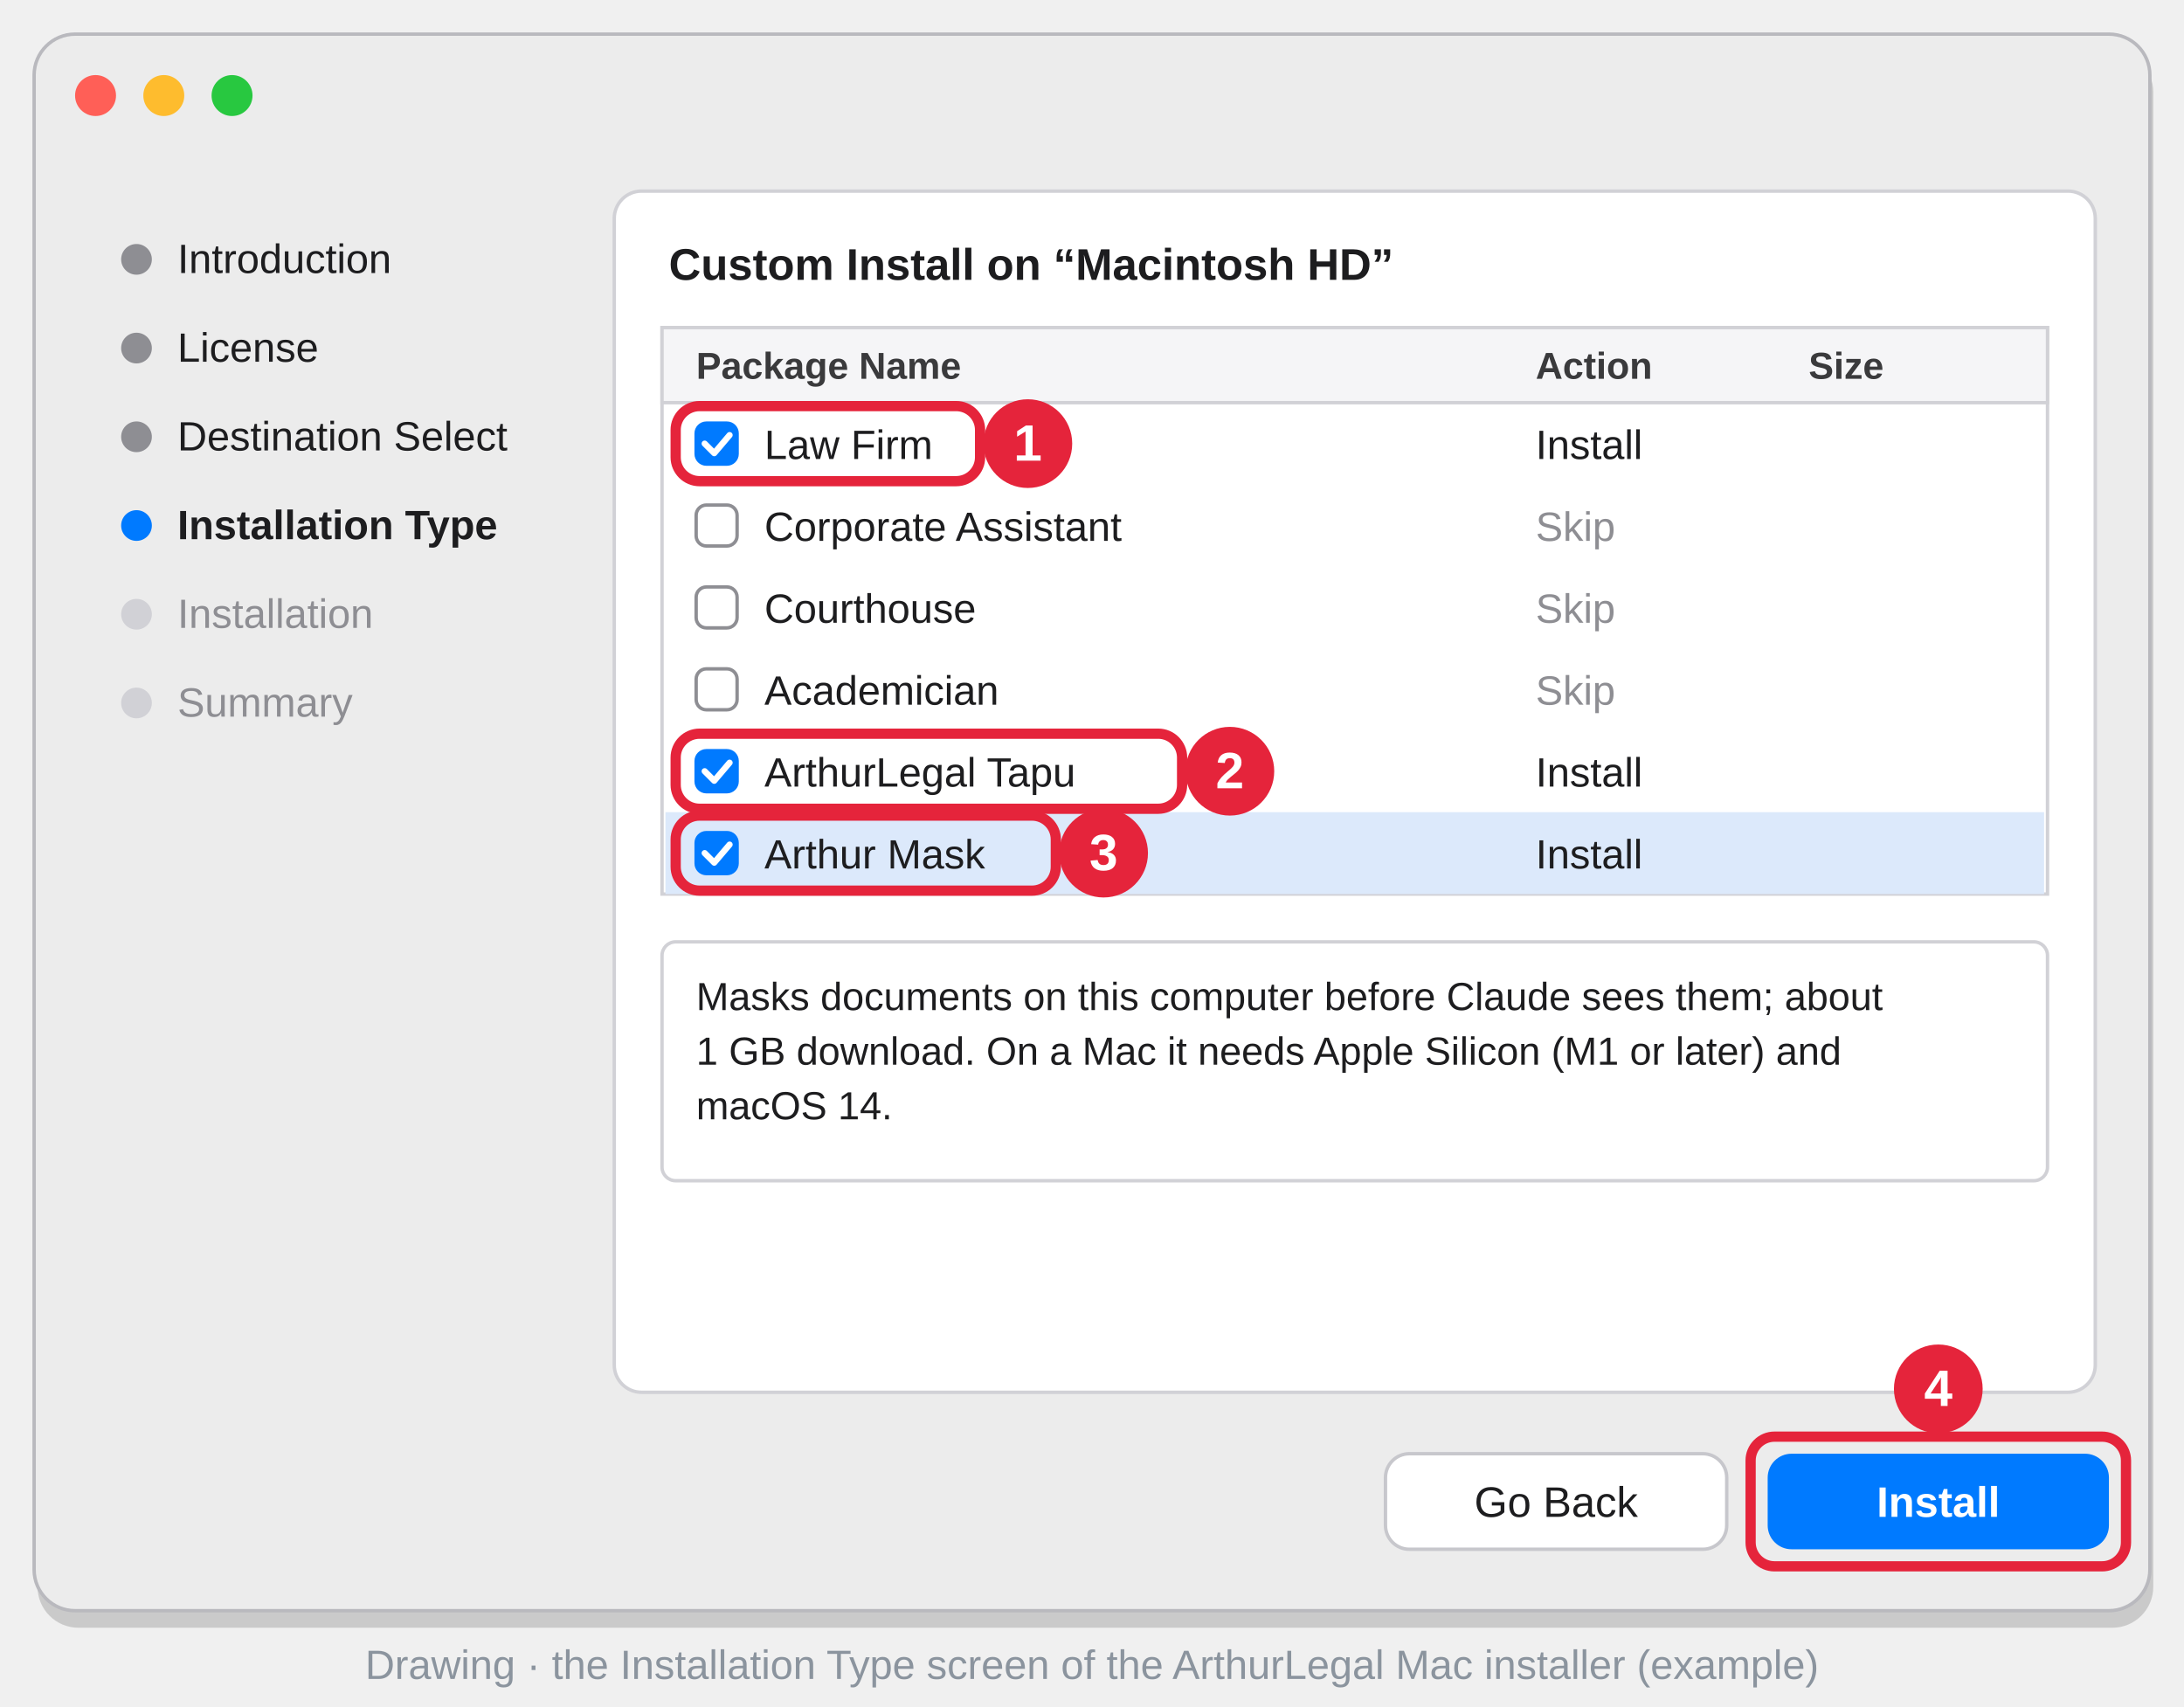
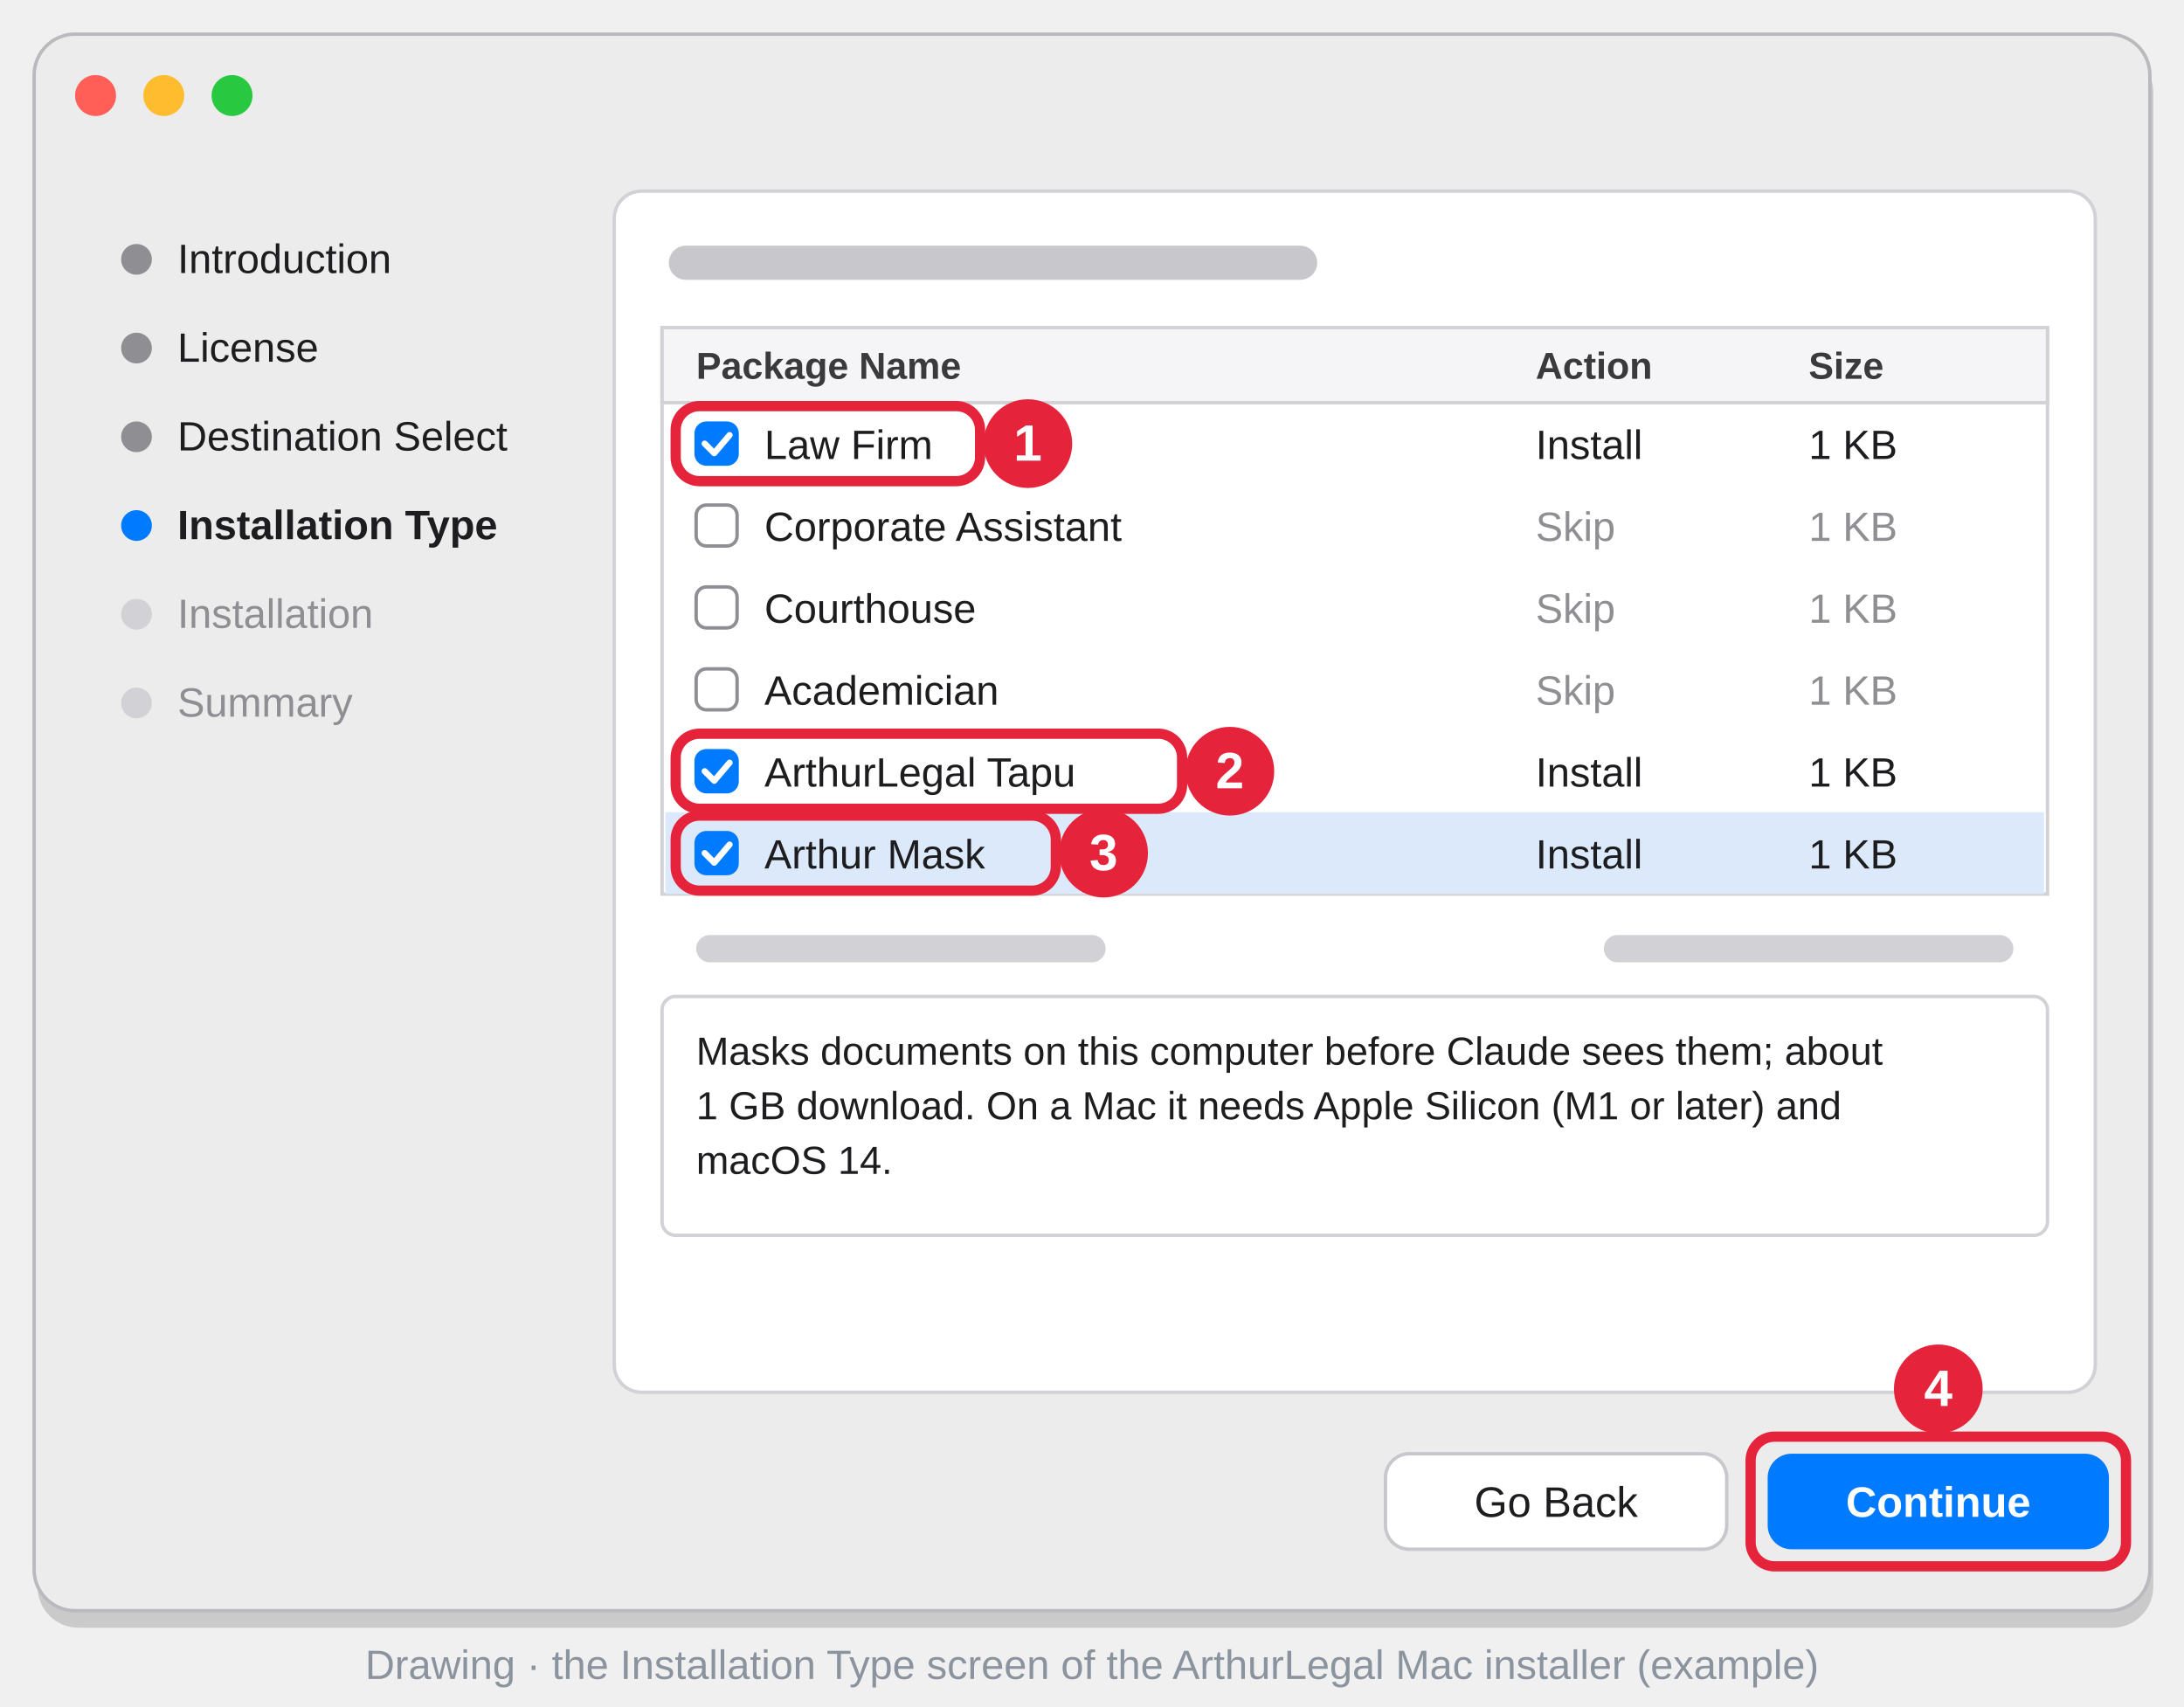
- <svg xmlns="http://www.w3.org/2000/svg" width="640" height="500" viewBox="0 0 640 500" role="img" aria-label="Example: on the Installation Type screen tick your package (here Law Firm), optionally Tapu and Arthur Mask, then click Install">
+ <svg xmlns="http://www.w3.org/2000/svg" width="640" height="500" viewBox="0 0 640 500" role="img" aria-label="Example: on the Installation Type screen tick your package (here Law Firm), optionally Tapu and Arthur Mask, then click Continue">
  <g font-family="-apple-system, BlinkMacSystemFont, 'SF Pro Text', 'Helvetica Neue', 'Segoe UI', Arial, sans-serif">
    <rect x="11" y="15" width="620" height="462" rx="12" fill="#000000" opacity="0.16" />
    <rect x="10" y="10" width="620" height="462" rx="12" fill="#ececec" stroke="#b9b9be" />
    <circle cx="28" cy="28" r="6" fill="#ff5f57" />
    <circle cx="48" cy="28" r="6" fill="#febc2e" />
    <circle cx="68" cy="28" r="6" fill="#28c840" />
    <circle cx="40" cy="76" r="4.5" fill="#8e8e93" />
    <text x="52" y="80" font-size="12" fill="#1d1d1f" font-weight="400" text-anchor="start">Introduction</text>
    <circle cx="40" cy="102" r="4.5" fill="#8e8e93" />
    <text x="52" y="106" font-size="12" fill="#1d1d1f" font-weight="400" text-anchor="start">License</text>
    <circle cx="40" cy="128" r="4.5" fill="#8e8e93" />
    <text x="52" y="132" font-size="12" fill="#1d1d1f" font-weight="400" text-anchor="start">Destination Select</text>
    <circle cx="40" cy="154" r="4.5" fill="#007aff" />
    <text x="52" y="158" font-size="12" fill="#1d1d1f" font-weight="700" text-anchor="start">Installation Type</text>
    <circle cx="40" cy="180" r="4.5" fill="#d1d1d6" />
    <text x="52" y="184" font-size="12" fill="#8e8e93" font-weight="400" text-anchor="start">Installation</text>
    <circle cx="40" cy="206" r="4.5" fill="#d1d1d6" />
    <text x="52" y="210" font-size="12" fill="#8e8e93" font-weight="400" text-anchor="start">Summary</text>
    <rect x="180" y="56" width="434" height="352" rx="8" fill="#ffffff" stroke="#d1d1d6" />
-     <text x="196" y="82" font-size="13" fill="#1d1d1f" font-weight="700" text-anchor="start">Custom Install on “Macintosh HD”</text>
+     <rect x="196" y="72" width="190" height="10" rx="5" fill="#c7c7cc" />
    <rect x="194" y="96" width="406" height="166" fill="#ffffff" stroke="#d1d1d6" />
    <rect x="194" y="96" width="406" height="22" fill="#f5f5f7" stroke="#d1d1d6" />
    <text x="204" y="111" font-size="11" fill="#3a3a3c" font-weight="600" text-anchor="start">Package Name</text>
    <text x="450" y="111" font-size="11" fill="#3a3a3c" font-weight="600" text-anchor="start">Action</text>
    <text x="530" y="111" font-size="11" fill="#3a3a3c" font-weight="600" text-anchor="start">Size</text>
    <rect x="204" y="124" width="12" height="12" rx="3" fill="#007aff" stroke="#007aff" />
    <path d="M206.5 130 l2.8 2.8 l4.5 -5.3" stroke="#ffffff" stroke-width="1.8" fill="none" stroke-linecap="round" stroke-linejoin="round" />
    <text x="224" y="134.5" font-size="12" fill="#1d1d1f" font-weight="400" text-anchor="start">Law Firm</text>
    <text x="450" y="134.5" font-size="12" fill="#1d1d1f" font-weight="400" text-anchor="start">Install</text>
+     <text x="530" y="134.5" font-size="12" fill="#1d1d1f" font-weight="400" text-anchor="start">1 KB</text>
    <rect x="204" y="148" width="12" height="12" rx="3" fill="#ffffff" stroke="#8e8e93" />
    <text x="224" y="158.5" font-size="12" fill="#1d1d1f" font-weight="400" text-anchor="start">Corporate Assistant</text>
    <text x="450" y="158.5" font-size="12" fill="#8e8e93" font-weight="400" text-anchor="start">Skip</text>
+     <text x="530" y="158.5" font-size="12" fill="#8e8e93" font-weight="400" text-anchor="start">1 KB</text>
    <rect x="204" y="172" width="12" height="12" rx="3" fill="#ffffff" stroke="#8e8e93" />
    <text x="224" y="182.5" font-size="12" fill="#1d1d1f" font-weight="400" text-anchor="start">Courthouse</text>
    <text x="450" y="182.5" font-size="12" fill="#8e8e93" font-weight="400" text-anchor="start">Skip</text>
+     <text x="530" y="182.5" font-size="12" fill="#8e8e93" font-weight="400" text-anchor="start">1 KB</text>
    <rect x="204" y="196" width="12" height="12" rx="3" fill="#ffffff" stroke="#8e8e93" />
    <text x="224" y="206.5" font-size="12" fill="#1d1d1f" font-weight="400" text-anchor="start">Academician</text>
    <text x="450" y="206.5" font-size="12" fill="#8e8e93" font-weight="400" text-anchor="start">Skip</text>
+     <text x="530" y="206.5" font-size="12" fill="#8e8e93" font-weight="400" text-anchor="start">1 KB</text>
    <rect x="204" y="220" width="12" height="12" rx="3" fill="#007aff" stroke="#007aff" />
    <path d="M206.5 226 l2.8 2.8 l4.5 -5.3" stroke="#ffffff" stroke-width="1.8" fill="none" stroke-linecap="round" stroke-linejoin="round" />
    <text x="224" y="230.5" font-size="12" fill="#1d1d1f" font-weight="400" text-anchor="start">ArthurLegal Tapu</text>
    <text x="450" y="230.5" font-size="12" fill="#1d1d1f" font-weight="400" text-anchor="start">Install</text>
+     <text x="530" y="230.5" font-size="12" fill="#1d1d1f" font-weight="400" text-anchor="start">1 KB</text>
    <rect x="195" y="238" width="404" height="24" fill="#dce9fb" />
    <rect x="204" y="244" width="12" height="12" rx="3" fill="#007aff" stroke="#007aff" />
    <path d="M206.5 250 l2.8 2.8 l4.5 -5.3" stroke="#ffffff" stroke-width="1.8" fill="none" stroke-linecap="round" stroke-linejoin="round" />
    <text x="224" y="254.5" font-size="12" fill="#1d1d1f" font-weight="400" text-anchor="start">Arthur Mask</text>
    <text x="450" y="254.5" font-size="12" fill="#1d1d1f" font-weight="400" text-anchor="start">Install</text>
-     <rect x="194" y="276" width="406" height="70" rx="4" fill="#ffffff" stroke="#d1d1d6" />
-     <text x="204" y="296" font-size="11.5" fill="#1d1d1f" font-weight="400" text-anchor="start">Masks documents on this computer before Claude sees them; about</text>
-     <text x="204" y="312" font-size="11.5" fill="#1d1d1f" font-weight="400" text-anchor="start">1 GB download. On a Mac it needs Apple Silicon (M1 or later) and</text>
-     <text x="204" y="328" font-size="11.5" fill="#1d1d1f" font-weight="400" text-anchor="start">macOS 14.</text>
+     <text x="530" y="254.5" font-size="12" fill="#1d1d1f" font-weight="400" text-anchor="start">1 KB</text>
+     <rect x="204" y="274" width="120" height="8" rx="4" fill="#d1d1d6" />
+     <rect x="470" y="274" width="120" height="8" rx="4" fill="#d1d1d6" />
+     <rect x="194" y="292" width="406" height="70" rx="4" fill="#ffffff" stroke="#d1d1d6" />
+     <text x="204" y="312" font-size="11.5" fill="#1d1d1f" font-weight="400" text-anchor="start">Masks documents on this computer before Claude sees them; about</text>
+     <text x="204" y="328" font-size="11.5" fill="#1d1d1f" font-weight="400" text-anchor="start">1 GB download. On a Mac it needs Apple Silicon (M1 or later) and</text>
+     <text x="204" y="344" font-size="11.5" fill="#1d1d1f" font-weight="400" text-anchor="start">macOS 14.</text>
    <rect x="406" y="426" width="100" height="28" rx="7" fill="#ffffff" stroke="#c7c7cc" />
    <text x="456" y="444.5" font-size="12.5" fill="#1d1d1f" font-weight="500" text-anchor="middle">Go Back</text>
    <rect x="518" y="426" width="100" height="28" rx="7" fill="#007aff" />
-     <text x="568" y="444.5" font-size="12.5" fill="#ffffff" font-weight="600" text-anchor="middle">Install</text>
+     <text x="568" y="444.5" font-size="12.5" fill="#ffffff" font-weight="600" text-anchor="middle">Continue</text>
    <rect x="198" y="119" width="89.2" height="22" rx="7" fill="none" stroke="#e5243b" stroke-width="3" />
    <circle cx="301.2" cy="130.0" r="13" fill="#e5243b" />
    <text x="301.2" y="135.0" font-size="15" fill="#ffffff" font-weight="700" text-anchor="middle">1</text>
    <rect x="198" y="215" width="148.4" height="22" rx="7" fill="none" stroke="#e5243b" stroke-width="3" />
    <circle cx="360.4" cy="226.0" r="13" fill="#e5243b" />
    <text x="360.4" y="231.0" font-size="15" fill="#ffffff" font-weight="700" text-anchor="middle">2</text>
    <rect x="198" y="239" width="111.4" height="22" rx="7" fill="none" stroke="#e5243b" stroke-width="3" />
    <circle cx="323.4" cy="250.0" r="13" fill="#e5243b" />
    <text x="323.4" y="255.0" font-size="15" fill="#ffffff" font-weight="700" text-anchor="middle">3</text>
    <rect x="513" y="421" width="110" height="38" rx="7" fill="none" stroke="#e5243b" stroke-width="3" />
    <circle cx="568.0" cy="407" r="13" fill="#e5243b" />
    <text x="568.0" y="412" font-size="15" fill="#ffffff" font-weight="700" text-anchor="middle">4</text>
    <text x="320.0" y="492" font-size="12" fill="#8b949e" font-weight="400" text-anchor="middle">Drawing · the Installation Type screen of the ArthurLegal Mac installer (example)</text>
  </g>
</svg>
